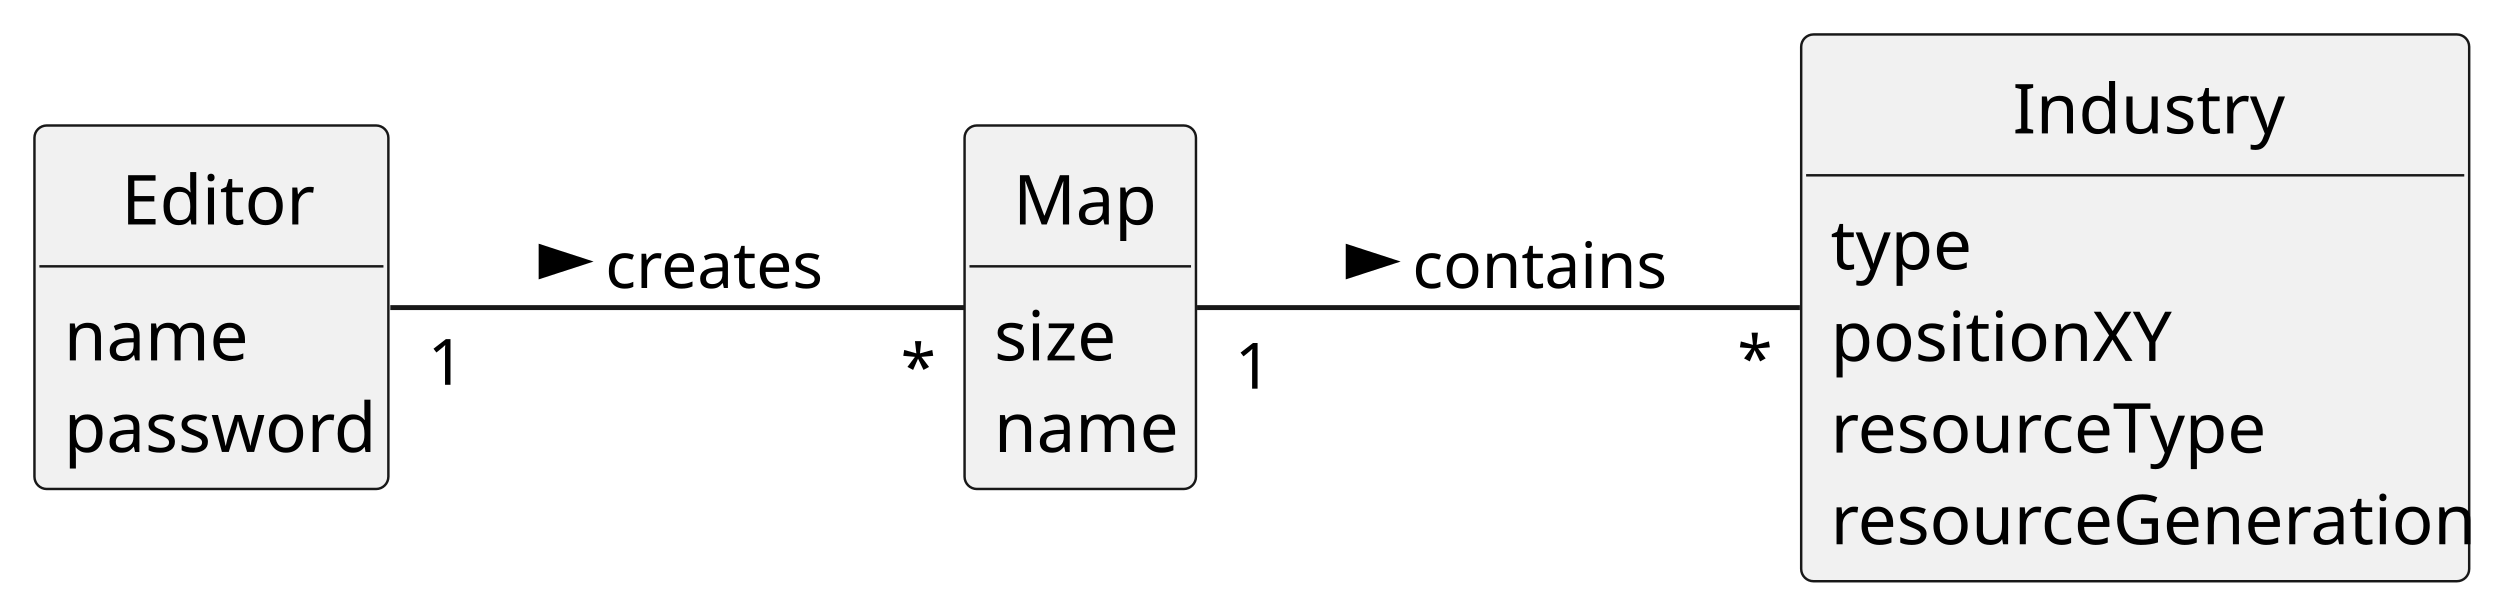
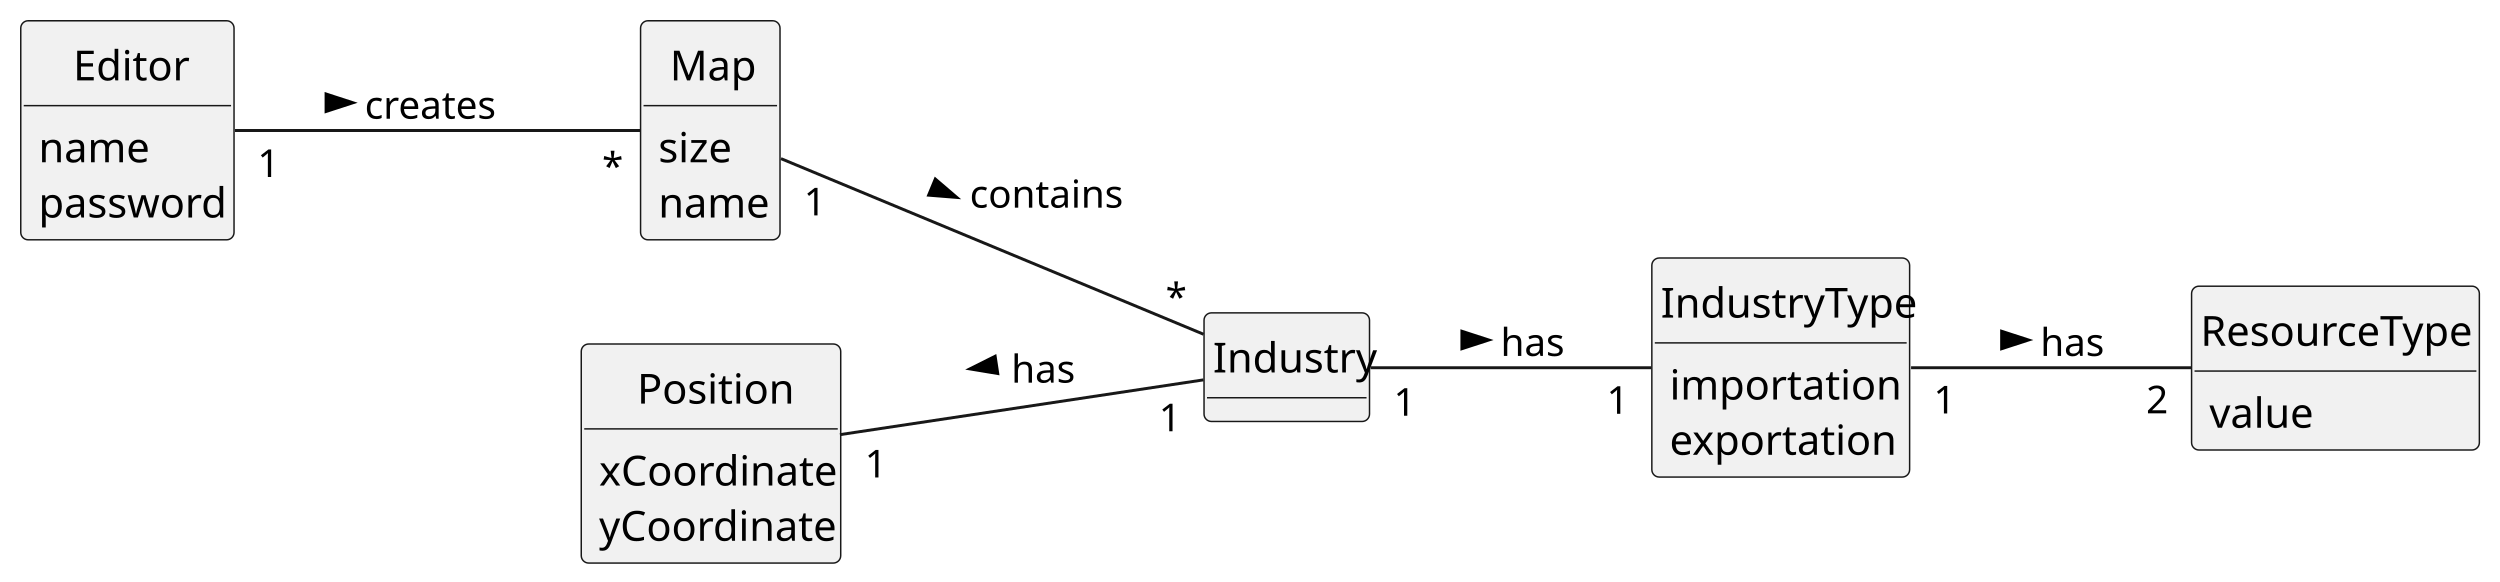
- <svg xmlns="http://www.w3.org/2000/svg" contentStyleType="text/css" height="125px" preserveAspectRatio="none" style="width:508px;height:125px;background:#FFFFFF;" version="1.1" viewBox="0 0 508 125" width="508px" zoomAndPan="magnify">
+ <svg xmlns="http://www.w3.org/2000/svg" contentStyleType="text/css" height="196px" preserveAspectRatio="none" style="width:843px;height:196px;background:#FFFFFF;" version="1.1" viewBox="0 0 843 196" width="843px" zoomAndPan="magnify">
  <defs />
  <g>
    <g id="elem_Editor">
-       <rect codeLine="12" fill="#F1F1F1" height="73.863" id="Editor" rx="2.5" ry="2.5" style="stroke:#181818;stroke-width:0.5;" width="71.917" x="7" y="25.5" />
-       <text fill="#000000" font-family="sans-serif" font-size="14" lengthAdjust="spacing" textLength="36.572" x="24.672" y="45.607">Editor</text>
-       <line style="stroke:#181818;stroke-width:0.5;" x1="8" x2="77.917" y1="54.121" y2="54.121" />
-       <text fill="#000000" font-family="sans-serif" font-size="14" lengthAdjust="spacing" textLength="35.02" x="13" y="73.228">name</text>
-       <text fill="#000000" font-family="sans-serif" font-size="14" lengthAdjust="spacing" textLength="59.917" x="13" y="91.85">password</text>
+       <rect codeLine="12" fill="#F1F1F1" height="73.863" id="Editor" rx="2.5" ry="2.5" style="stroke:#181818;stroke-width:0.5;" width="71.917" x="7" y="7" />
+       <text fill="#000000" font-family="sans-serif" font-size="14" lengthAdjust="spacing" textLength="36.572" x="24.672" y="27.107">Editor</text>
+       <line style="stroke:#181818;stroke-width:0.5;" x1="8" x2="77.917" y1="35.621" y2="35.621" />
+       <text fill="#000000" font-family="sans-serif" font-size="14" lengthAdjust="spacing" textLength="35.02" x="13" y="54.728">name</text>
+       <text fill="#000000" font-family="sans-serif" font-size="14" lengthAdjust="spacing" textLength="59.917" x="13" y="73.35">password</text>
    </g>
    <g id="elem_Map">
-       <rect codeLine="17" fill="#F1F1F1" height="73.863" id="Map" rx="2.5" ry="2.5" style="stroke:#181818;stroke-width:0.5;" width="47.02" x="196" y="25.5" />
-       <text fill="#000000" font-family="sans-serif" font-size="14" lengthAdjust="spacing" textLength="27.234" x="205.893" y="45.607">Map</text>
-       <line style="stroke:#181818;stroke-width:0.5;" x1="197" x2="242.02" y1="54.121" y2="54.121" />
-       <text fill="#000000" font-family="sans-serif" font-size="14" lengthAdjust="spacing" textLength="24.896" x="202" y="73.228">size</text>
-       <text fill="#000000" font-family="sans-serif" font-size="14" lengthAdjust="spacing" textLength="35.02" x="202" y="91.85">name</text>
+       <rect codeLine="17" fill="#F1F1F1" height="73.863" id="Map" rx="2.5" ry="2.5" style="stroke:#181818;stroke-width:0.5;" width="47.02" x="216" y="7" />
+       <text fill="#000000" font-family="sans-serif" font-size="14" lengthAdjust="spacing" textLength="27.234" x="225.893" y="27.107">Map</text>
+       <line style="stroke:#181818;stroke-width:0.5;" x1="217" x2="262.021" y1="35.621" y2="35.621" />
+       <text fill="#000000" font-family="sans-serif" font-size="14" lengthAdjust="spacing" textLength="24.896" x="222" y="54.728">size</text>
+       <text fill="#000000" font-family="sans-serif" font-size="14" lengthAdjust="spacing" textLength="35.02" x="222" y="73.35">name</text>
    </g>
    <g id="elem_Industry">
-       <rect codeLine="22" fill="#F1F1F1" height="111.106" id="Industry" rx="2.5" ry="2.5" style="stroke:#181818;stroke-width:0.5;" width="135.737" x="366" y="7" />
-       <text fill="#000000" font-family="sans-serif" font-size="14" lengthAdjust="spacing" textLength="49.8" x="408.969" y="27.107">Industry</text>
-       <line style="stroke:#181818;stroke-width:0.5;" x1="367" x2="500.737" y1="35.621" y2="35.621" />
-       <text fill="#000000" font-family="sans-serif" font-size="14" lengthAdjust="spacing" textLength="26.462" x="372" y="54.728">type</text>
-       <text fill="#000000" font-family="sans-serif" font-size="14" lengthAdjust="spacing" textLength="66.931" x="372" y="73.35">positionXY</text>
-       <text fill="#000000" font-family="sans-serif" font-size="14" lengthAdjust="spacing" textLength="85.593" x="372" y="91.971">resourceType</text>
-       <text fill="#000000" font-family="sans-serif" font-size="14" lengthAdjust="spacing" textLength="123.737" x="372" y="110.592">resourceGeneration</text>
+       <rect codeLine="22" fill="#F1F1F1" height="36.621" id="Industry" rx="2.5" ry="2.5" style="stroke:#181818;stroke-width:0.5;" width="55.8" x="406" y="105.5" />
+       <text fill="#000000" font-family="sans-serif" font-size="14" lengthAdjust="spacing" textLength="49.8" x="409" y="125.607">Industry</text>
+       <line style="stroke:#181818;stroke-width:0.5;" x1="407" x2="460.8" y1="134.121" y2="134.121" />
+     </g>
+     <g id="elem_IndustryType">
+       <rect codeLine="25" fill="#F1F1F1" height="73.863" id="IndustryType" rx="2.5" ry="2.5" style="stroke:#181818;stroke-width:0.5;" width="86.924" x="557" y="87" />
+       <text fill="#000000" font-family="sans-serif" font-size="14" lengthAdjust="spacing" textLength="80.924" x="560" y="107.107">IndustryType</text>
+       <line style="stroke:#181818;stroke-width:0.5;" x1="558" x2="642.924" y1="115.621" y2="115.621" />
+       <text fill="#000000" font-family="sans-serif" font-size="14" lengthAdjust="spacing" textLength="69.255" x="563" y="134.728">importation</text>
+       <text fill="#000000" font-family="sans-serif" font-size="14" lengthAdjust="spacing" textLength="69.269" x="563" y="153.35">exportation</text>
+     </g>
+     <g id="elem_Position">
+       <rect codeLine="30" fill="#F1F1F1" height="73.863" id="Position" rx="2.5" ry="2.5" style="stroke:#181818;stroke-width:0.5;" width="87.489" x="196" y="116" />
+       <text fill="#000000" font-family="sans-serif" font-size="14" lengthAdjust="spacing" textLength="49.807" x="214.841" y="136.107">Position</text>
+       <line style="stroke:#181818;stroke-width:0.5;" x1="197" x2="282.489" y1="144.621" y2="144.621" />
+       <text fill="#000000" font-family="sans-serif" font-size="14" lengthAdjust="spacing" textLength="75.489" x="202" y="163.728">xCoordinate</text>
+       <text fill="#000000" font-family="sans-serif" font-size="14" lengthAdjust="spacing" textLength="75.489" x="202" y="182.35">yCoordinate</text>
+     </g>
+     <g id="elem_ResourceType">
+       <rect codeLine="35" fill="#F1F1F1" height="55.242" id="ResourceType" rx="2.5" ry="2.5" style="stroke:#181818;stroke-width:0.5;" width="97.041" x="739" y="96.5" />
+       <text fill="#000000" font-family="sans-serif" font-size="14" lengthAdjust="spacing" textLength="91.041" x="742" y="116.607">ResourceType</text>
+       <line style="stroke:#181818;stroke-width:0.5;" x1="740" x2="835.041" y1="125.121" y2="125.121" />
+       <text fill="#000000" font-family="sans-serif" font-size="14" lengthAdjust="spacing" textLength="33.469" x="745" y="144.228">value</text>
    </g>
    <g id="link_Editor_Map">
-       <path codeLine="29" d="M79.31,62.5 C114.17,62.5 166.41,62.5 195.98,62.5 " fill="none" id="Editor-Map" style="stroke:#181818;stroke-width:1.0;" />
-       <polygon fill="#000000" points="119,53.145,109.955,50.207,109.955,56.084,119,53.145" style="stroke:#000000;stroke-width:1.0;" />
-       <text fill="#000000" font-family="sans-serif" font-size="13" lengthAdjust="spacing" textLength="42.631" x="123" y="58.528">creates</text>
-       <text fill="#000000" font-family="sans-serif" font-size="13" lengthAdjust="spacing" textLength="7.23" x="86.929" y="78.189">1</text>
-       <text fill="#000000" font-family="sans-serif" font-size="13" lengthAdjust="spacing" textLength="5.059" x="183.017" y="79.197">*</text>
+       <path codeLine="39" d="M79.22,44 C118.96,44 182.41,44 215.98,44 " fill="none" id="Editor-Map" style="stroke:#181818;stroke-width:1.0;" />
+       <polygon fill="#000000" points="119,34.645,109.955,31.707,109.955,37.584,119,34.645" style="stroke:#000000;stroke-width:1.0;" />
+       <text fill="#000000" font-family="sans-serif" font-size="13" lengthAdjust="spacing" textLength="42.631" x="123" y="40.028">creates</text>
+       <text fill="#000000" font-family="sans-serif" font-size="13" lengthAdjust="spacing" textLength="7.23" x="86.822" y="59.689">1</text>
+       <text fill="#000000" font-family="sans-serif" font-size="13" lengthAdjust="spacing" textLength="5.059" x="203.017" y="60.697">*</text>
    </g>
    <g id="link_Map_Industry">
-       <path codeLine="30" d="M243.24,62.5 C272.26,62.5 323.72,62.5 365.74,62.5 " fill="none" id="Map-Industry" style="stroke:#181818;stroke-width:1.0;" />
-       <polygon fill="#000000" points="283,53.145,273.955,50.207,273.955,56.084,283,53.145" style="stroke:#000000;stroke-width:1.0;" />
-       <text fill="#000000" font-family="sans-serif" font-size="13" lengthAdjust="spacing" textLength="48.42" x="287" y="58.528">contains</text>
-       <text fill="#000000" font-family="sans-serif" font-size="13" lengthAdjust="spacing" textLength="7.23" x="250.931" y="78.979">1</text>
-       <text fill="#000000" font-family="sans-serif" font-size="13" lengthAdjust="spacing" textLength="5.059" x="353.018" y="77.468">*</text>
+       <path codeLine="40" d="M263.34,53.49 C298.99,68.31 367.74,96.88 405.86,112.72 " fill="none" id="Map-Industry" style="stroke:#181818;stroke-width:1.0;" />
+       <polygon fill="#000000" points="322.617,66.564,315.392,60.379,313.137,65.807,322.617,66.564" style="stroke:#000000;stroke-width:1.0;" />
+       <text fill="#000000" font-family="sans-serif" font-size="13" lengthAdjust="spacing" textLength="48.42" x="327" y="70.028">contains</text>
+       <text fill="#000000" font-family="sans-serif" font-size="13" lengthAdjust="spacing" textLength="7.23" x="271.059" y="72.638">1</text>
+       <text fill="#000000" font-family="sans-serif" font-size="13" lengthAdjust="spacing" textLength="5.059" x="393.042" y="104.766">*</text>
+     </g>
+     <g id="link_Position_Industry">
+       <path codeLine="41" d="M283.22,146.56 C320.66,140.92 373.94,132.9 405.83,128.09 " fill="none" id="Position-Industry" style="stroke:#181818;stroke-width:1.0;" />
+       <polygon fill="#000000" points="327.056,124.39,336.438,125.949,335.562,120.137,327.056,124.39" style="stroke:#000000;stroke-width:1.0;" />
+       <text fill="#000000" font-family="sans-serif" font-size="13" lengthAdjust="spacing" textLength="20.96" x="341" y="129.028">has</text>
+       <text fill="#000000" font-family="sans-serif" font-size="13" lengthAdjust="spacing" textLength="7.23" x="291.608" y="160.993">1</text>
+       <text fill="#000000" font-family="sans-serif" font-size="13" lengthAdjust="spacing" textLength="7.23" x="390.77" y="145.43">1</text>
+     </g>
+     <g id="link_Industry_IndustryType">
+       <path codeLine="42" d="M462.16,124 C487.9,124 526.95,124 556.84,124 " fill="none" id="Industry-IndustryType" style="stroke:#181818;stroke-width:1.0;" />
+       <polygon fill="#000000" points="502,114.645,492.955,111.707,492.955,117.584,502,114.645" style="stroke:#000000;stroke-width:1.0;" />
+       <text fill="#000000" font-family="sans-serif" font-size="13" lengthAdjust="spacing" textLength="20.96" x="506" y="120.028">has</text>
+       <text fill="#000000" font-family="sans-serif" font-size="13" lengthAdjust="spacing" textLength="7.23" x="469.93" y="140.182">1</text>
+       <text fill="#000000" font-family="sans-serif" font-size="13" lengthAdjust="spacing" textLength="7.23" x="541.761" y="139.526">1</text>
+     </g>
+     <g id="link_IndustryType_ResourceType">
+       <path codeLine="43" d="M644.41,124 C672.69,124 709.76,124 738.95,124 " fill="none" id="IndustryType-ResourceType" style="stroke:#181818;stroke-width:1.0;" />
+       <polygon fill="#000000" points="684,114.645,674.955,111.707,674.955,117.584,684,114.645" style="stroke:#000000;stroke-width:1.0;" />
+       <text fill="#000000" font-family="sans-serif" font-size="13" lengthAdjust="spacing" textLength="20.96" x="688" y="120.028">has</text>
+       <text fill="#000000" font-family="sans-serif" font-size="13" lengthAdjust="spacing" textLength="7.23" x="651.99" y="139.417">1</text>
+       <text fill="#000000" font-family="sans-serif" font-size="13" lengthAdjust="spacing" textLength="7.23" x="723.67" y="139.387">2</text>
    </g>
  </g>
</svg>
